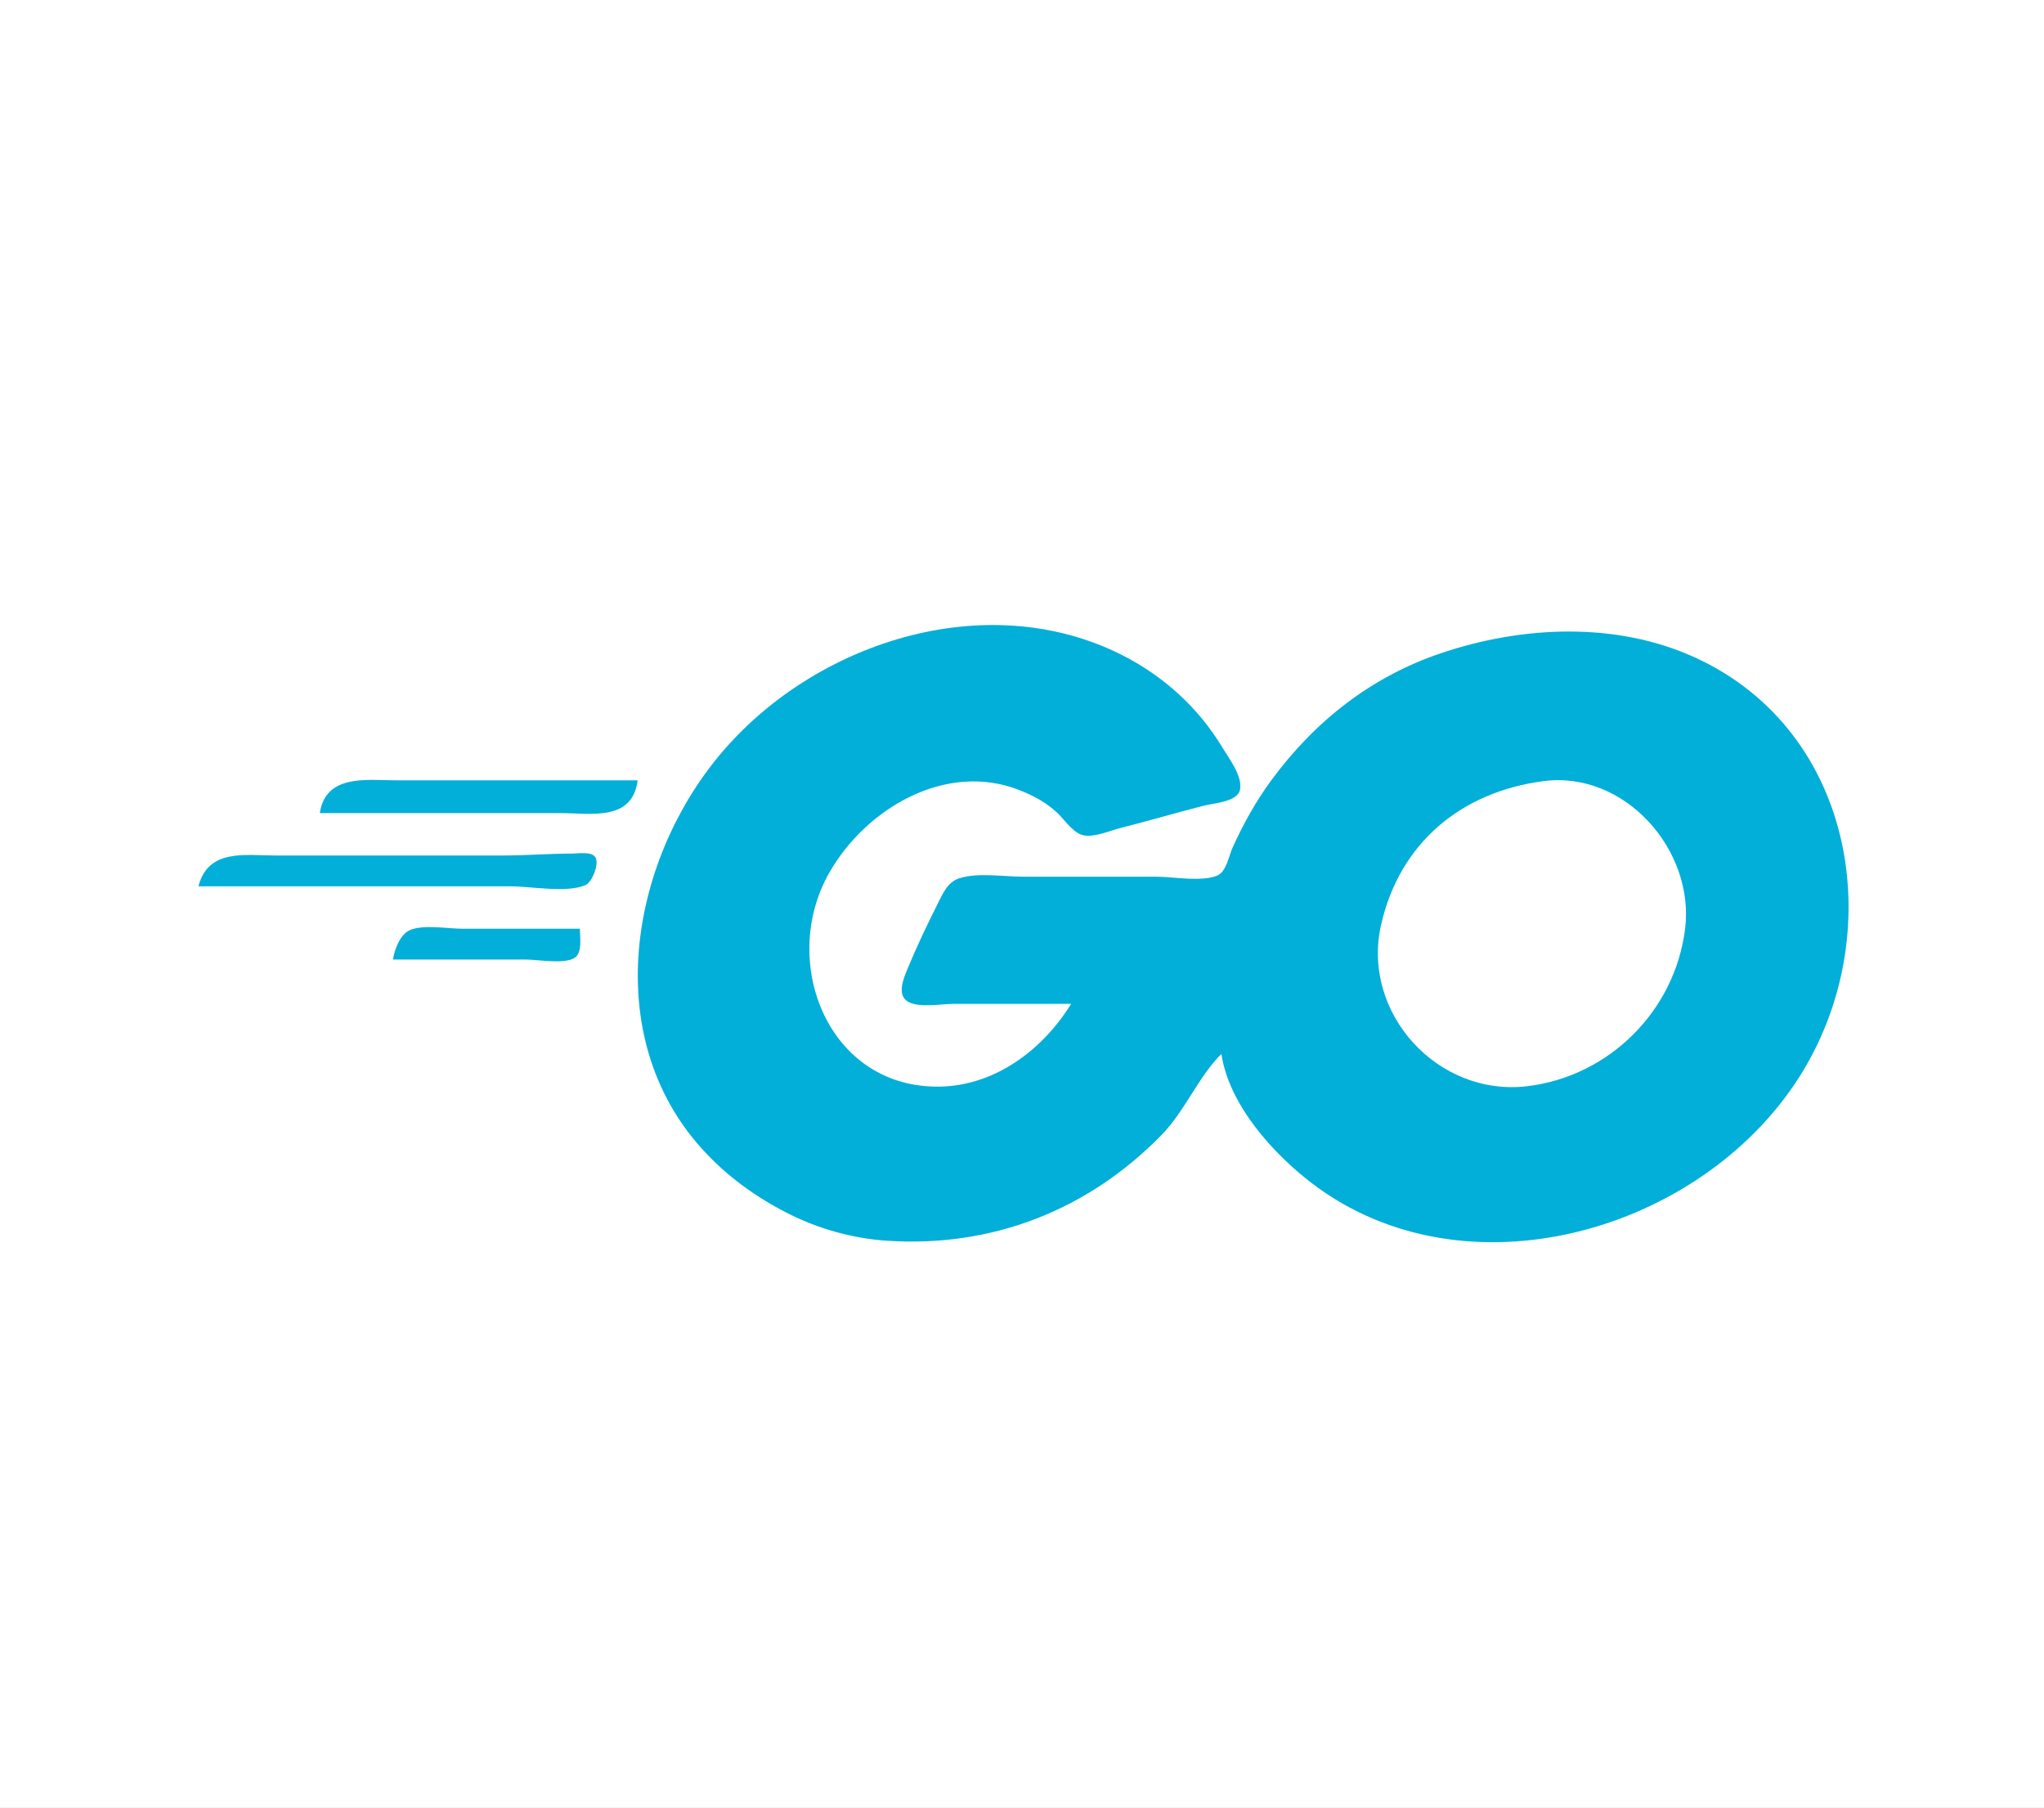
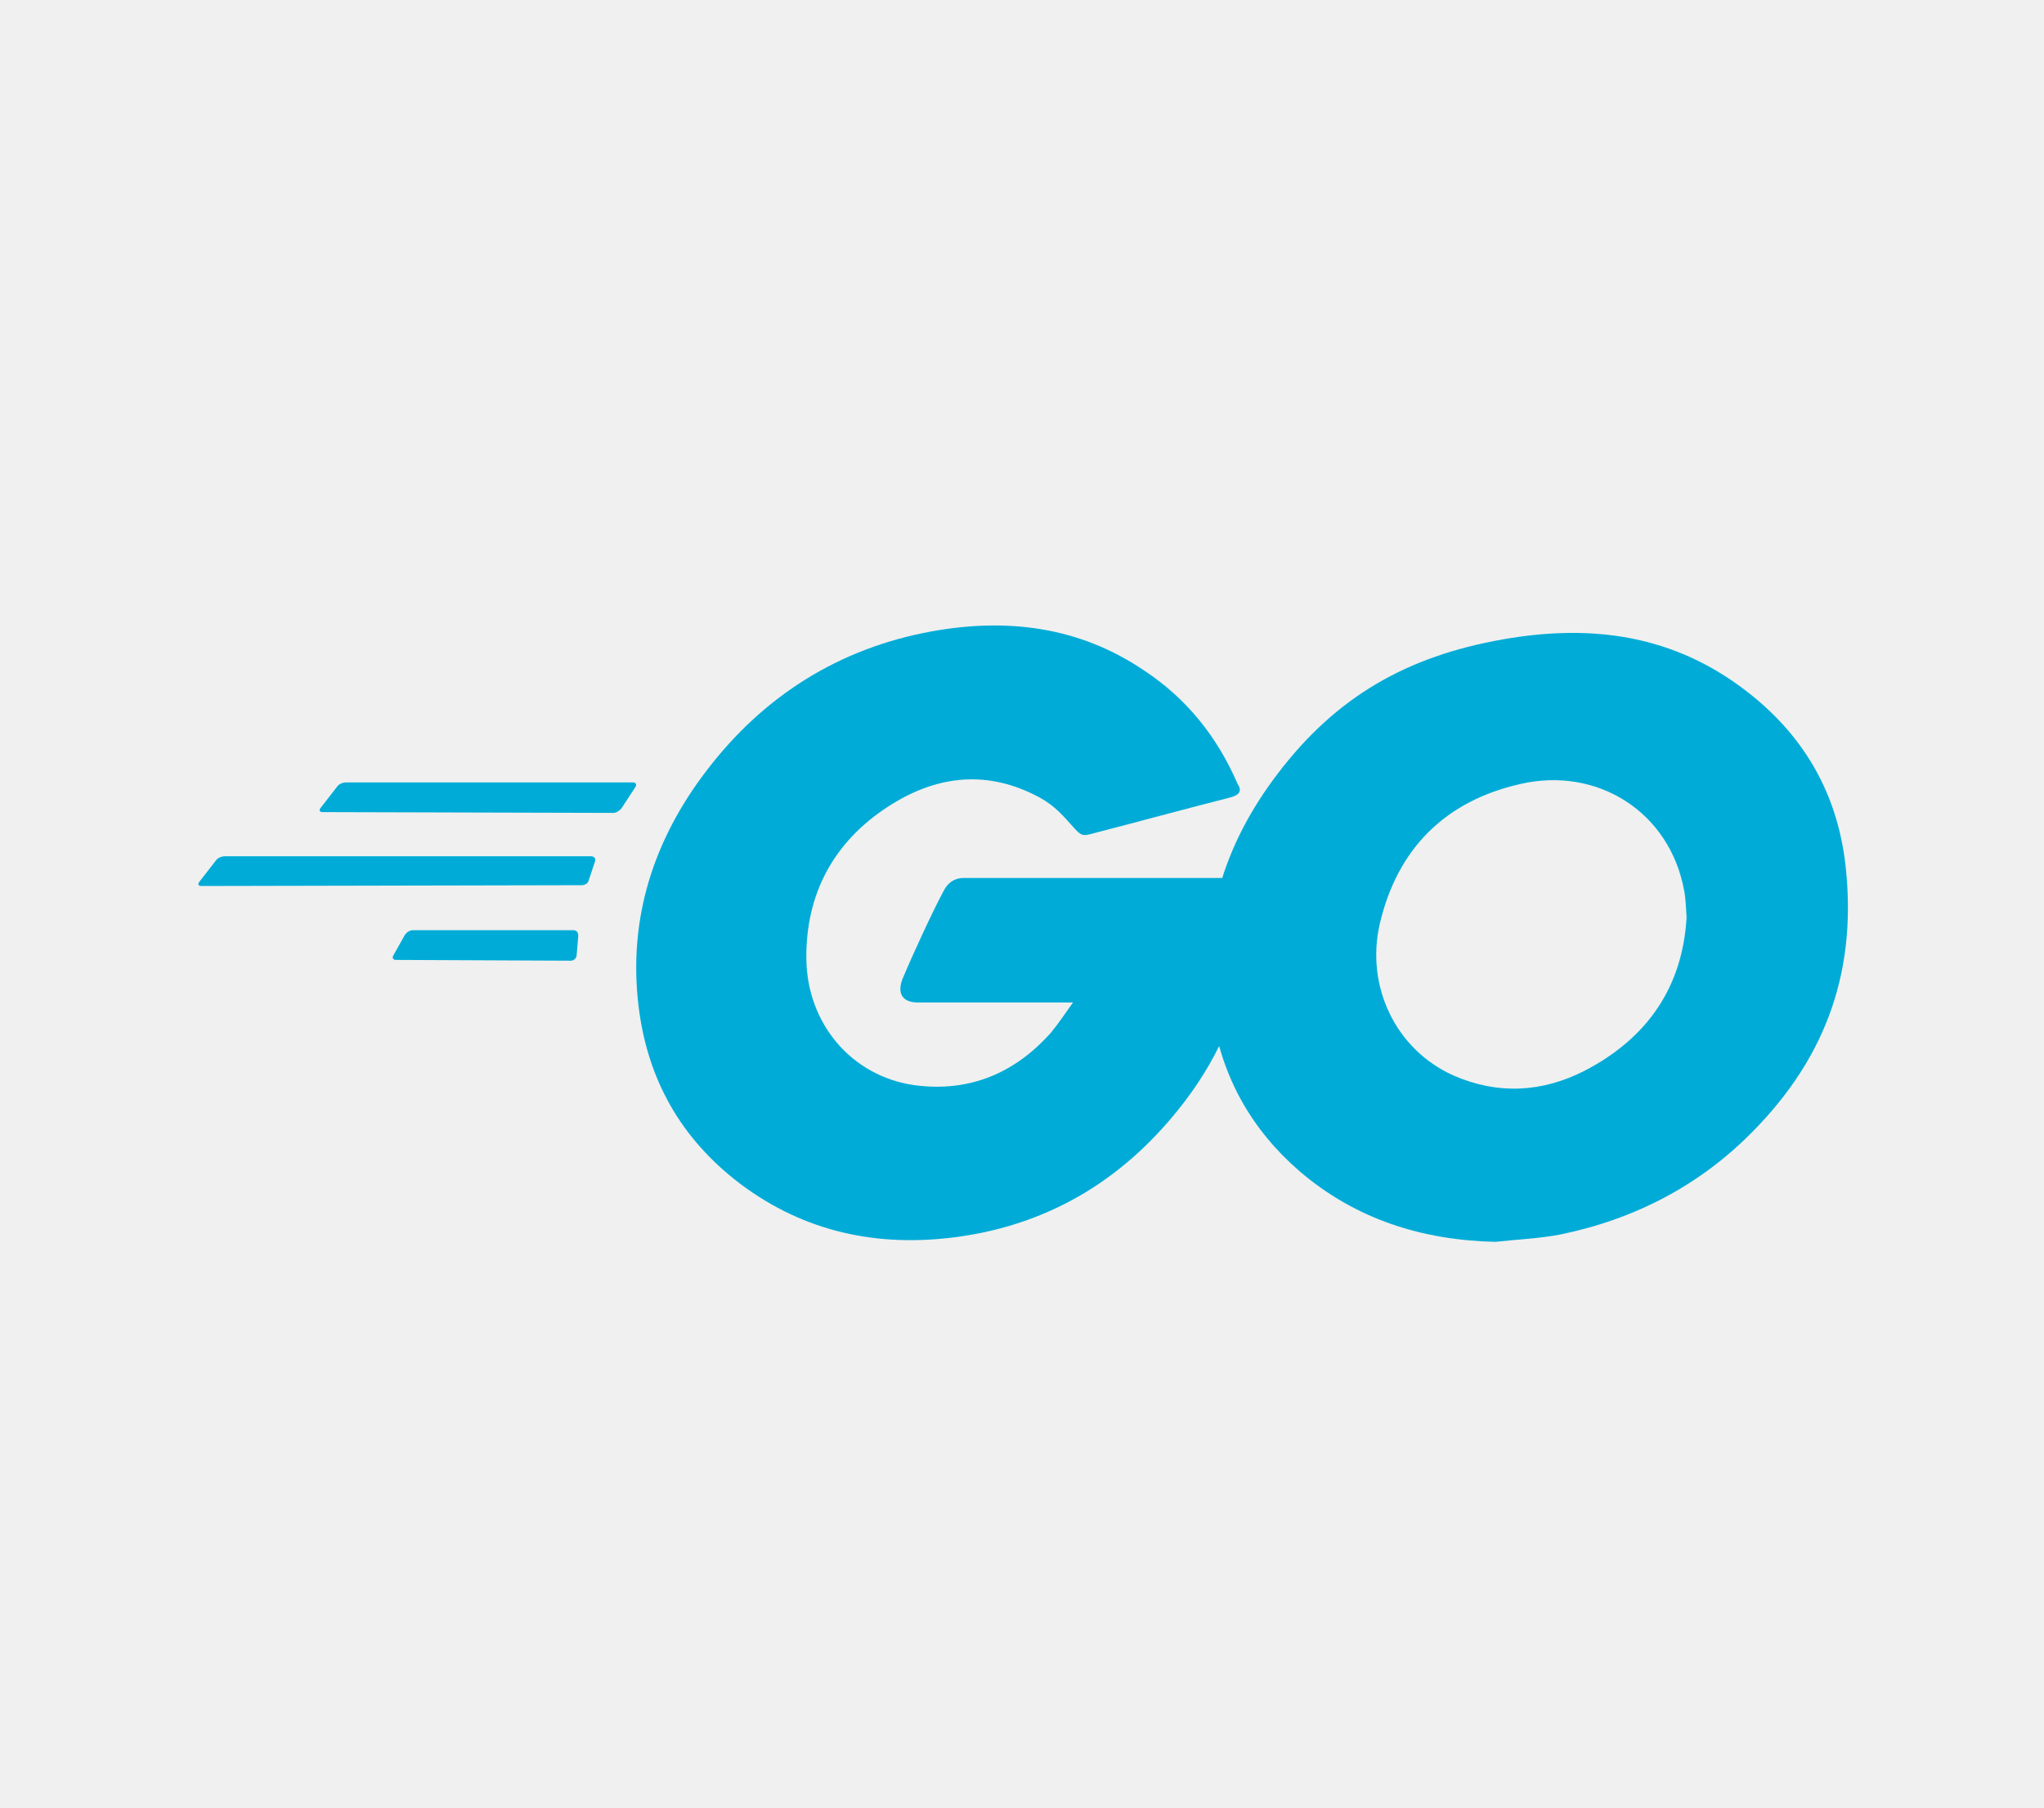
- <svg xmlns="http://www.w3.org/2000/svg" width="1061" height="938">
-   <path style="fill:#fff;stroke:none" d="M0 0L0 938L1061 938L1061 0L0 0z" />
-   <path style="fill:#01afd9;stroke:none" d="M634 547C637.95 573.37 660.723 598.651 681 614.116C760.326 674.615 882.569 639.7 933.946 559C980.716 485.536 963.815 379.713 880 341.309C838.936 322.493 790.191 324.767 748 339.004C711.725 351.244 682.472 374.304 659.884 405C651.844 415.927 645.35 427.673 639.77 440C637.842 444.259 636.614 452.394 631.867 454.397C623.664 457.858 608.881 455 600 455L531 455C520.925 455 507.658 452.74 498.004 455.804C491.893 457.744 489.409 463.702 486.753 469C481.158 480.162 475.759 491.446 471.011 503C469.065 507.735 465.376 516.243 471.228 519.821C476.831 523.247 488.604 521 495 521L556 521C541.39 544.67 516.735 563.392 488 563.946C429.822 565.068 404.157 499.182 430.428 453C449.446 419.569 490.997 395.119 529 410.003C536.4 412.901 543.2 416.523 549 422.04C552.853 425.706 557.364 432.857 563.015 433.631C568.817 434.426 576.393 431.028 582 429.627C596.394 426.028 610.611 421.741 625 418.127C630.065 416.854 642.288 416.155 643.642 409.945C645.165 402.962 637.926 393.597 634.55 388C621.942 367.1 603.764 350.663 582 339.753C511.439 304.382 422.094 333.51 373.435 392C326.729 448.143 311.723 537.726 364.171 596C377.168 610.442 392.681 621.61 410 630.247C425.343 637.899 442.855 642.735 460 643.911C514.759 647.664 564.774 628.171 602.985 589C615.153 576.527 622.024 558.848 634 547M166 422L291 422C306.967 422 328.195 426.429 331 405L206 405C190.796 405 169.115 401.445 166 422z" />
-   <path style="fill:#fff;stroke:none" d="M801 405.424C758.421 411.084 726.555 437.424 716.888 480C706.51 525.712 746.314 569.447 793 563.714C835.589 558.483 869.508 524.384 874.714 482C879.734 441.12 843.318 399.8 801 405.424z" />
-   <path style="fill:#01afd9;stroke:none" d="M103 460L265 460C275.693 460 294.026 463.57 303.867 459.397C307.33 457.928 311.367 448.075 308.932 444.742C306.806 441.832 300.095 442.995 297 443C285.029 443.019 273.033 444 261 444L143 444C127.172 444 108.117 440.315 103 460M204 498L273 498C279.178 498 293.353 500.64 298.486 496.972C302.391 494.182 301 486.138 301 482L240 482C232.225 482 220.32 479.757 213.043 482.603C207.789 484.659 204.673 492.855 204 498z" />
+ <svg xmlns="http://www.w3.org/2000/svg" version="1.1" id="Layer_1" x="0px" y="0px" viewBox="0 0 254.5 225" style="enable-background:new 0 0 254.5 225;" xml:space="preserve">
+   <style type="text/css">
+ 	.st0{fill:#2DBCAF;}
+ 	.st1{fill:#5DC9E1;}
+ 	.st2{fill:#FDDD00;}
+ 	.st3{fill:#CE3262;}
+ 	.st4{fill:#00ACD7;}
+ 	.st5{fill:#FFFFFF;}
+ </style>
+   <g>
+     <g>
+       <g>
+         <g>
+           <path class="st4" d="M40.2,101.1c-0.4,0-0.5-0.2-0.3-0.5l2.1-2.7c0.2-0.3,0.7-0.5,1.1-0.5l35.7,0c0.4,0,0.5,0.3,0.3,0.6      l-1.7,2.6c-0.2,0.3-0.7,0.6-1,0.6L40.2,101.1z" />
+         </g>
+       </g>
+     </g>
+     <g>
+       <g>
+         <g>
+           <path class="st4" d="M25.1,110.3c-0.4,0-0.5-0.2-0.3-0.5l2.1-2.7c0.2-0.3,0.7-0.5,1.1-0.5l45.6,0c0.4,0,0.6,0.3,0.5,0.6      l-0.8,2.4c-0.1,0.4-0.5,0.6-0.9,0.6L25.1,110.3z" />
+         </g>
+       </g>
+     </g>
+     <g>
+       <g>
+         <g>
+           <path class="st4" d="M49.3,119.5c-0.4,0-0.5-0.3-0.3-0.6l1.4-2.5c0.2-0.3,0.6-0.6,1-0.6l20,0c0.4,0,0.6,0.3,0.6,0.7l-0.2,2.4      c0,0.4-0.4,0.7-0.7,0.7L49.3,119.5z" />
+         </g>
+       </g>
+     </g>
+     <g>
+       <g id="CXHf1q_3_">
+         <g>
+           <g>
+             <path class="st4" d="M153.1,99.3c-6.3,1.6-10.6,2.8-16.8,4.4c-1.5,0.4-1.6,0.5-2.9-1c-1.5-1.7-2.6-2.8-4.7-3.8       c-6.3-3.1-12.4-2.2-18.1,1.5c-6.8,4.4-10.3,10.9-10.2,19c0.1,8,5.6,14.6,13.5,15.7c6.8,0.9,12.5-1.5,17-6.6       c0.9-1.1,1.7-2.3,2.7-3.7c-3.6,0-8.1,0-19.3,0c-2.1,0-2.6-1.3-1.9-3c1.3-3.1,3.7-8.3,5.1-10.9c0.3-0.6,1-1.6,2.5-1.6       c5.1,0,23.9,0,36.4,0c-0.2,2.7-0.2,5.4-0.6,8.1c-1.1,7.2-3.8,13.8-8.2,19.6c-7.2,9.5-16.6,15.4-28.5,17       c-9.8,1.3-18.9-0.6-26.9-6.6c-7.4-5.6-11.6-13-12.7-22.2c-1.3-10.9,1.9-20.7,8.5-29.3c7.1-9.3,16.5-15.2,28-17.3       c9.4-1.7,18.4-0.6,26.5,4.9c5.3,3.5,9.1,8.3,11.6,14.1C154.7,98.5,154.3,99,153.1,99.3z" />
+           </g>
+           <g>
+             <path class="st4" d="M186.2,154.6c-9.1-0.2-17.4-2.8-24.4-8.8c-5.9-5.1-9.6-11.6-10.8-19.3c-1.8-11.3,1.3-21.3,8.1-30.2       c7.3-9.6,16.1-14.6,28-16.7c10.2-1.8,19.8-0.8,28.5,5.1c7.9,5.4,12.8,12.7,14.1,22.3c1.7,13.5-2.2,24.5-11.5,33.9       c-6.6,6.7-14.7,10.9-24,12.8C191.5,154.2,188.8,154.3,186.2,154.6z M210,114.2c-0.1-1.3-0.1-2.3-0.3-3.3       c-1.8-9.9-10.9-15.5-20.4-13.3c-9.3,2.1-15.3,8-17.5,17.4c-1.8,7.8,2,15.7,9.2,18.9c5.5,2.4,11,2.1,16.3-0.6       C205.2,129.2,209.5,122.8,210,114.2z" />
+           </g>
+         </g>
+       </g>
+     </g>
+   </g>
</svg>
